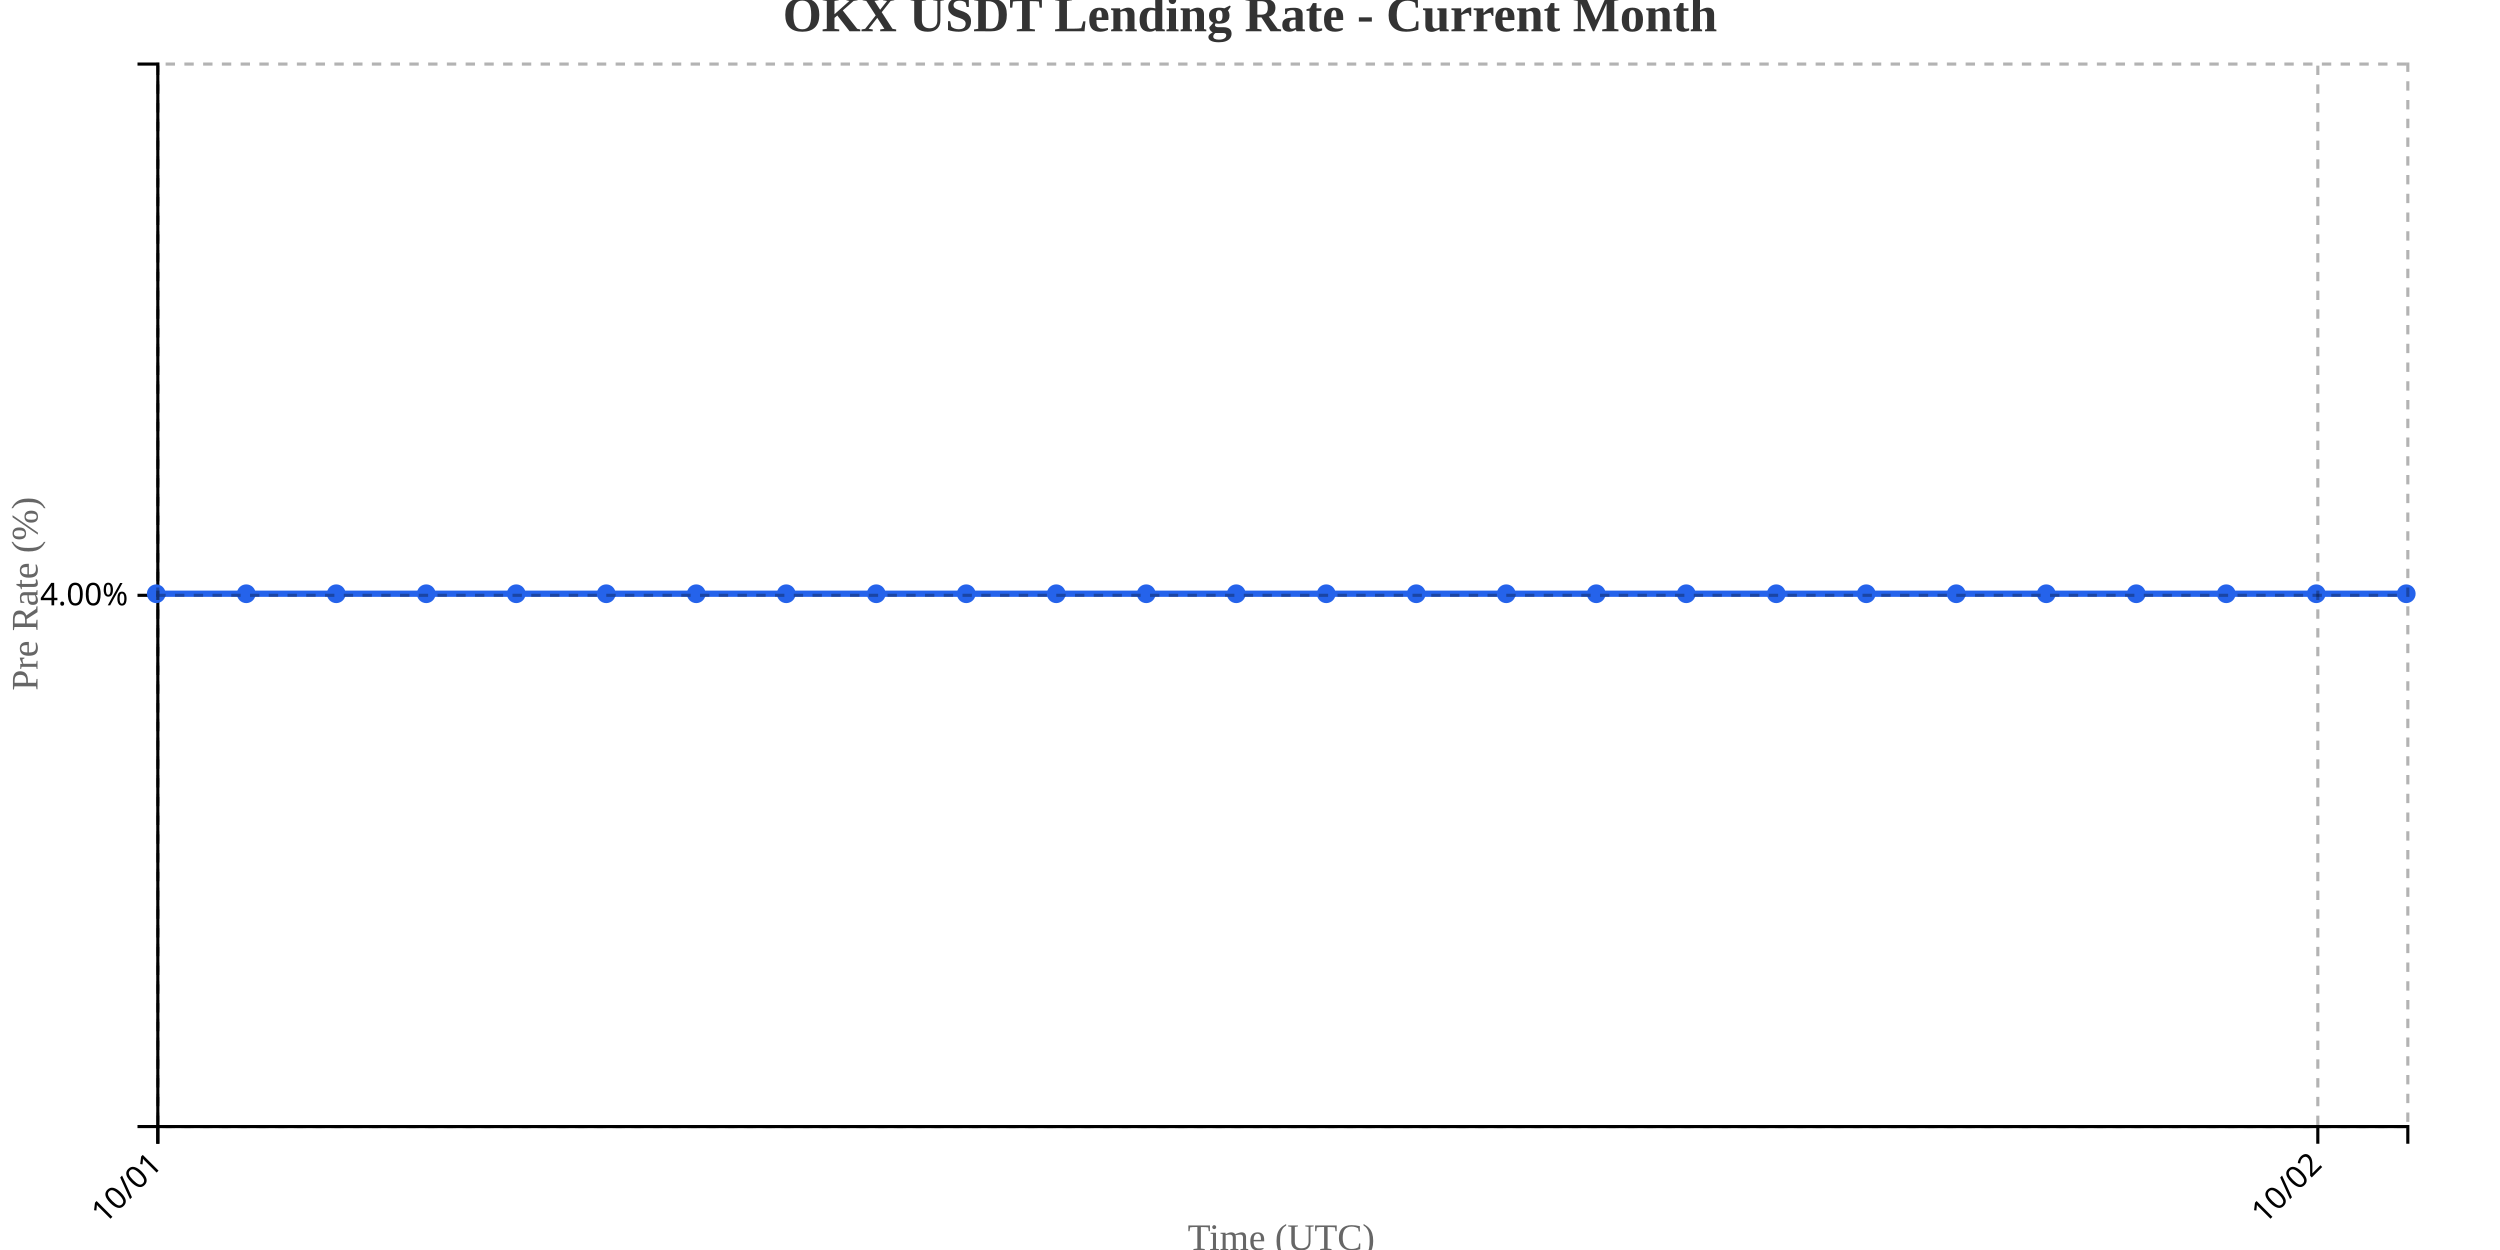
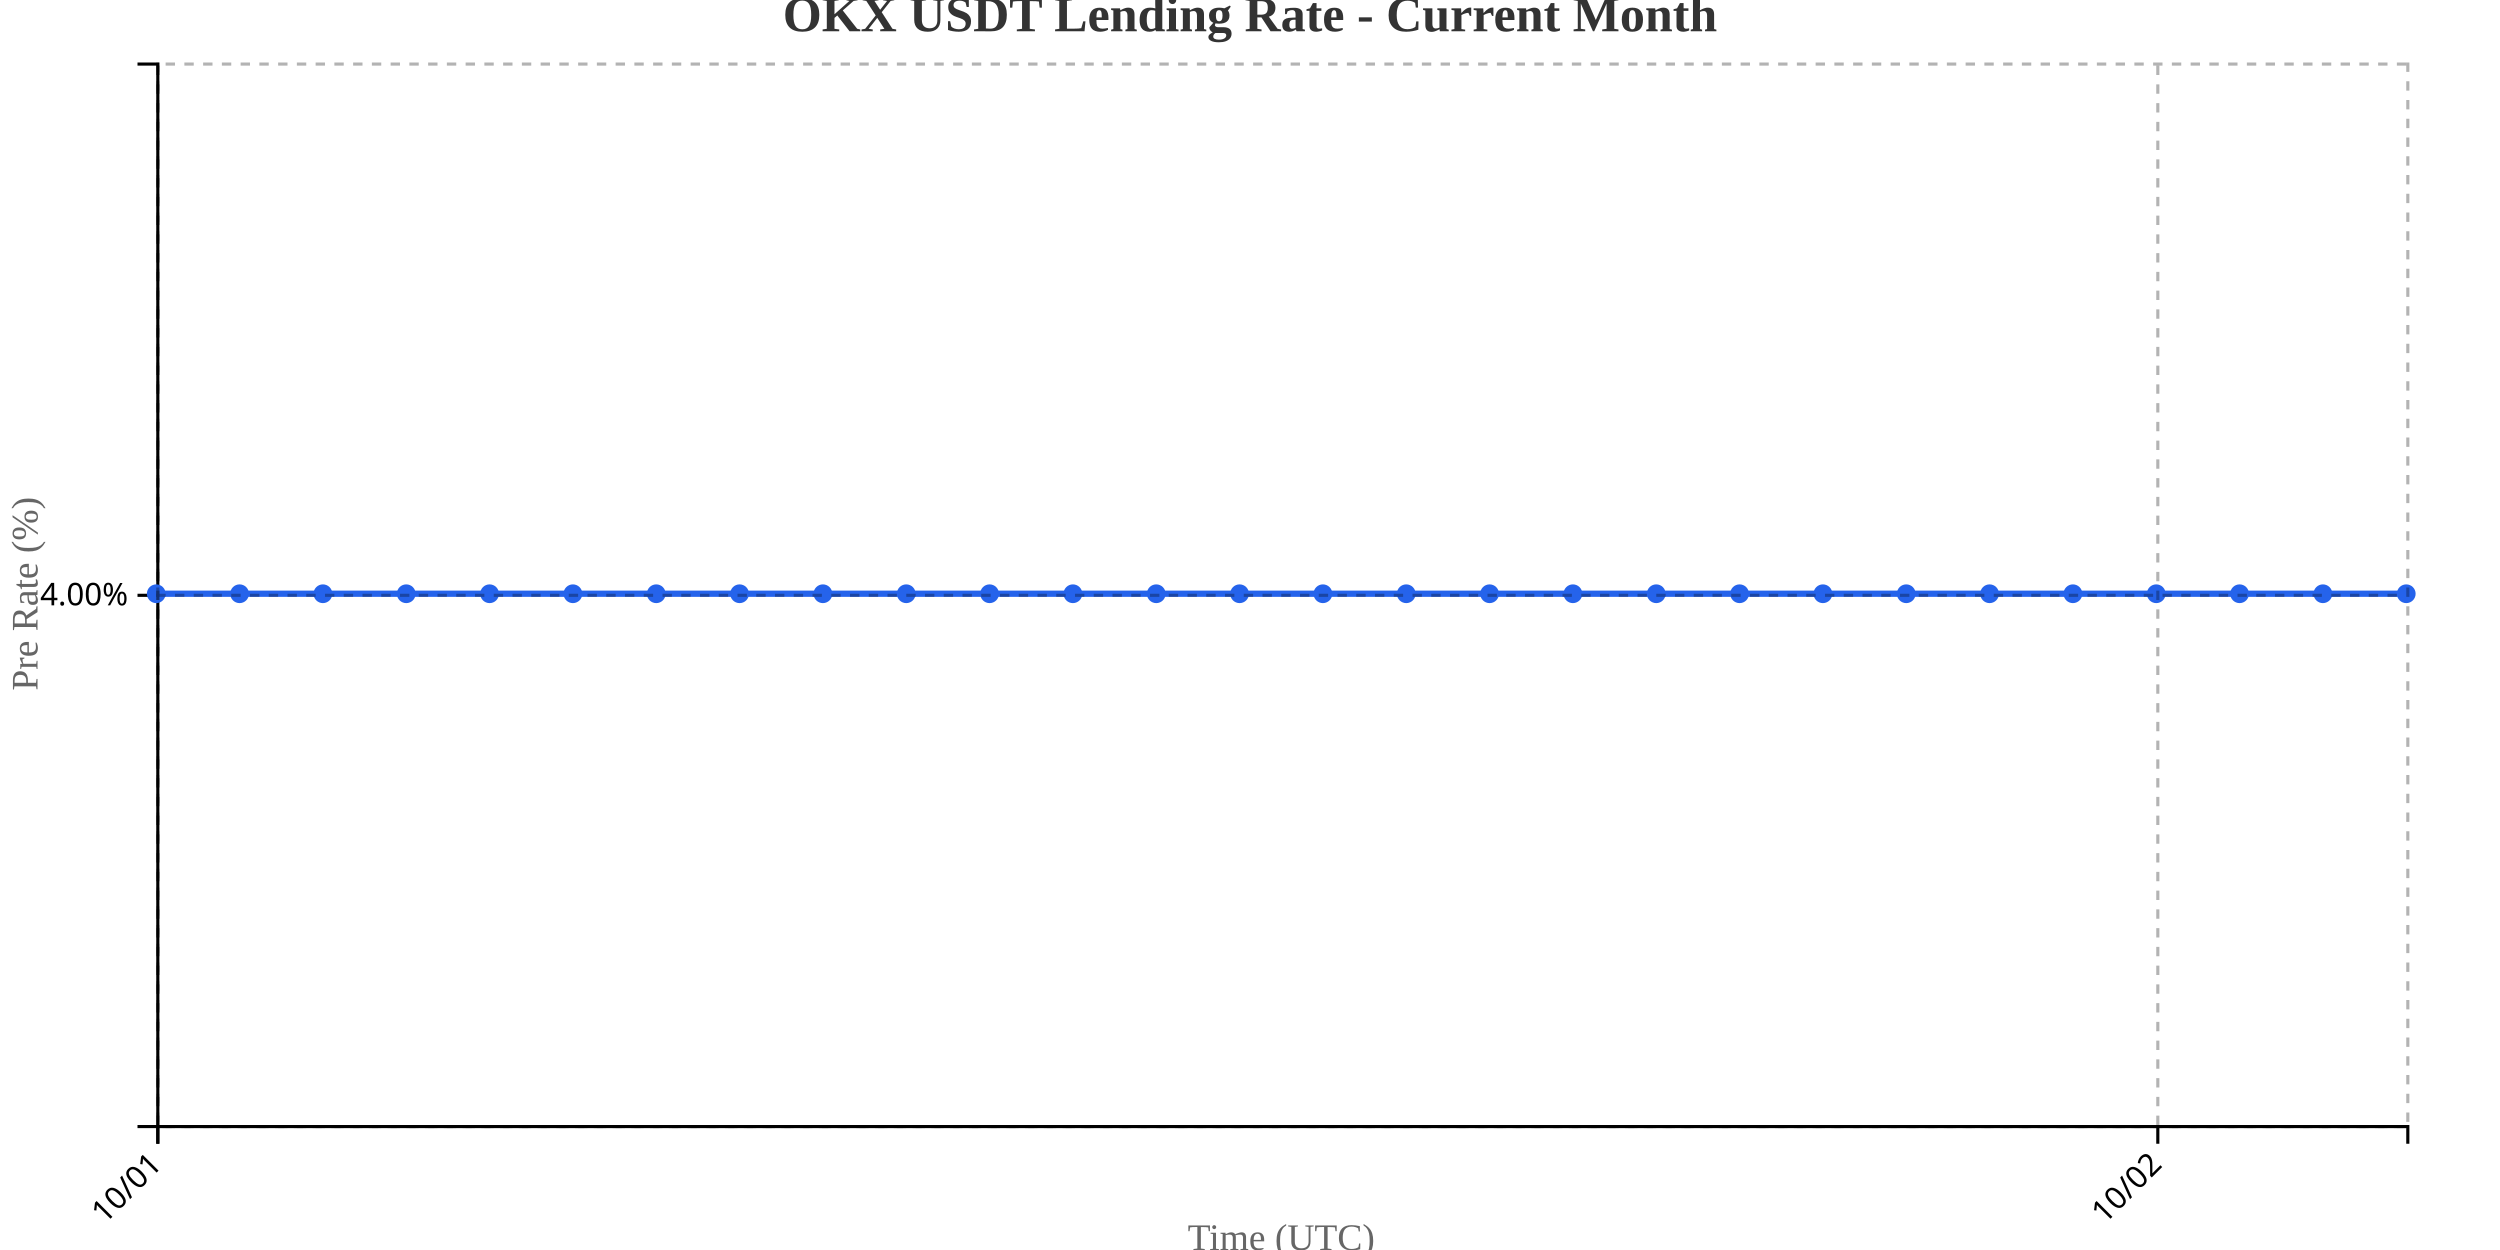
<svg xmlns="http://www.w3.org/2000/svg" width="800" height="400">
  <g transform="translate(50,20)">
    <g transform="translate(0,340)" fill="none" font-size="10" font-family="sans-serif" text-anchor="middle">
      <path class="domain" stroke="currentColor" d="M0.5,6V0.5H720.5V6" />
      <g class="tick" opacity="1" transform="translate(0.5,0)">
        <line stroke="currentColor" y2="6" />
        <text fill="currentColor" y="9" dy=".15em" style="text-anchor: end;" dx="-.8em" transform="rotate(-45)">10/01</text>
      </g>
-       <g class="tick" opacity="1" transform="translate(691.7,0)">
+       <g class="tick" opacity="1" transform="translate(640.5,0)">
        <line stroke="currentColor" y2="6" />
        <text fill="currentColor" y="9" dy=".15em" style="text-anchor: end;" dx="-.8em" transform="rotate(-45)">10/02</text>
      </g>
    </g>
    <g fill="none" font-size="10" font-family="sans-serif" text-anchor="end">
      <path class="domain" stroke="currentColor" d="M-6,340.5H0.5V0.5H-6" />
      <g class="tick" opacity="1" transform="translate(0,170.5)">
        <line stroke="currentColor" x2="-6" />
        <text fill="currentColor" x="-9" dy="0.32em">4.00%</text>
      </g>
    </g>
    <text transform="rotate(-90)" y="-50" x="-170" dy="1em" style="text-anchor: middle; font-size: 12px; fill: #666;">Pre Rate (%)</text>
    <text transform="translate(360, 380)" style="text-anchor: middle; font-size: 12px; fill: #666;">Time (UTC)</text>
-     <path fill="none" stroke="#2563eb" stroke-width="2" d="M0,170C9.6,170,19.2,170,28.8,170C38.4,170,48,170,57.6,170C67.2,170,76.8,170,86.4,170C96,170,105.6,170,115.2,170C124.8,170,134.4,170,144,170C153.6,170,163.2,170,172.8,170C182.4,170,192,170,201.6,170C211.2,170,220.8,170,230.4,170C240,170,249.6,170,259.2,170C268.8,170,278.4,170,288,170C297.6,170,307.2,170,316.8,170C326.4,170,336,170,345.6,170C355.2,170,364.8,170,374.4,170C384,170,393.6,170,403.2,170C412.8,170,422.4,170,432,170C441.6,170,451.2,170,460.8,170C470.4,170,480,170,489.6,170C499.2,170,508.8,170,518.4,170C528,170,537.6,170,547.2,170C556.8,170,566.4,170,576,170C585.6,170,595.2,170,604.8,170C614.4,170,624,170,633.6,170C643.2,170,652.8,170,662.4,170C672,170,681.6,170,691.2,170C700.8,170,710.4,170,720,170" />
+     <path fill="none" stroke="#2563eb" stroke-width="2" d="M0,170C8.889,170,17.778,170,26.667,170C35.556,170,44.444,170,53.333,170C62.222,170,71.111,170,80,170C88.889,170,97.778,170,106.667,170C115.556,170,124.444,170,133.333,170C142.222,170,151.111,170,160,170C168.889,170,177.778,170,186.667,170C195.556,170,204.444,170,213.333,170C222.222,170,231.111,170,240,170C248.889,170,257.778,170,266.667,170C275.556,170,284.444,170,293.333,170C302.222,170,311.111,170,320,170C328.889,170,337.778,170,346.667,170C355.556,170,364.444,170,373.333,170C382.222,170,391.111,170,400,170C408.889,170,417.778,170,426.667,170C435.556,170,444.444,170,453.333,170C462.222,170,471.111,170,480,170C488.889,170,497.778,170,506.667,170C515.556,170,524.444,170,533.333,170C542.222,170,551.111,170,560,170C568.889,170,577.778,170,586.667,170C595.556,170,604.444,170,613.333,170C622.222,170,631.111,170,640,170C648.889,170,657.778,170,666.667,170C675.556,170,684.444,170,693.333,170C702.222,170,711.111,170,720,170" />
    <circle class="dot" cx="0" cy="170" r="3" fill="#2563eb" />
-     <circle class="dot" cx="28.8" cy="170" r="3" fill="#2563eb" />
-     <circle class="dot" cx="57.6" cy="170" r="3" fill="#2563eb" />
-     <circle class="dot" cx="86.4" cy="170" r="3" fill="#2563eb" />
-     <circle class="dot" cx="115.2" cy="170" r="3" fill="#2563eb" />
-     <circle class="dot" cx="144" cy="170" r="3" fill="#2563eb" />
-     <circle class="dot" cx="172.8" cy="170" r="3" fill="#2563eb" />
-     <circle class="dot" cx="201.6" cy="170" r="3" fill="#2563eb" />
-     <circle class="dot" cx="230.4" cy="170" r="3" fill="#2563eb" />
-     <circle class="dot" cx="259.2" cy="170" r="3" fill="#2563eb" />
-     <circle class="dot" cx="288" cy="170" r="3" fill="#2563eb" />
-     <circle class="dot" cx="316.8" cy="170" r="3" fill="#2563eb" />
-     <circle class="dot" cx="345.6" cy="170" r="3" fill="#2563eb" />
-     <circle class="dot" cx="374.4" cy="170" r="3" fill="#2563eb" />
-     <circle class="dot" cx="403.2" cy="170" r="3" fill="#2563eb" />
-     <circle class="dot" cx="432" cy="170" r="3" fill="#2563eb" />
-     <circle class="dot" cx="460.8" cy="170" r="3" fill="#2563eb" />
-     <circle class="dot" cx="489.6" cy="170" r="3" fill="#2563eb" />
-     <circle class="dot" cx="518.4" cy="170" r="3" fill="#2563eb" />
-     <circle class="dot" cx="547.2" cy="170" r="3" fill="#2563eb" />
-     <circle class="dot" cx="576" cy="170" r="3" fill="#2563eb" />
-     <circle class="dot" cx="604.8" cy="170" r="3" fill="#2563eb" />
-     <circle class="dot" cx="633.6" cy="170" r="3" fill="#2563eb" />
-     <circle class="dot" cx="662.4" cy="170" r="3" fill="#2563eb" />
-     <circle class="dot" cx="691.2" cy="170" r="3" fill="#2563eb" />
+     <circle class="dot" cx="26.667" cy="170" r="3" fill="#2563eb" />
+     <circle class="dot" cx="53.333" cy="170" r="3" fill="#2563eb" />
+     <circle class="dot" cx="80" cy="170" r="3" fill="#2563eb" />
+     <circle class="dot" cx="106.667" cy="170" r="3" fill="#2563eb" />
+     <circle class="dot" cx="133.333" cy="170" r="3" fill="#2563eb" />
+     <circle class="dot" cx="160" cy="170" r="3" fill="#2563eb" />
+     <circle class="dot" cx="186.667" cy="170" r="3" fill="#2563eb" />
+     <circle class="dot" cx="213.333" cy="170" r="3" fill="#2563eb" />
+     <circle class="dot" cx="240" cy="170" r="3" fill="#2563eb" />
+     <circle class="dot" cx="266.667" cy="170" r="3" fill="#2563eb" />
+     <circle class="dot" cx="293.333" cy="170" r="3" fill="#2563eb" />
+     <circle class="dot" cx="320" cy="170" r="3" fill="#2563eb" />
+     <circle class="dot" cx="346.667" cy="170" r="3" fill="#2563eb" />
+     <circle class="dot" cx="373.333" cy="170" r="3" fill="#2563eb" />
+     <circle class="dot" cx="400" cy="170" r="3" fill="#2563eb" />
+     <circle class="dot" cx="426.667" cy="170" r="3" fill="#2563eb" />
+     <circle class="dot" cx="453.333" cy="170" r="3" fill="#2563eb" />
+     <circle class="dot" cx="480" cy="170" r="3" fill="#2563eb" />
+     <circle class="dot" cx="506.667" cy="170" r="3" fill="#2563eb" />
+     <circle class="dot" cx="533.333" cy="170" r="3" fill="#2563eb" />
+     <circle class="dot" cx="560" cy="170" r="3" fill="#2563eb" />
+     <circle class="dot" cx="586.667" cy="170" r="3" fill="#2563eb" />
+     <circle class="dot" cx="613.333" cy="170" r="3" fill="#2563eb" />
+     <circle class="dot" cx="640" cy="170" r="3" fill="#2563eb" />
+     <circle class="dot" cx="666.667" cy="170" r="3" fill="#2563eb" />
+     <circle class="dot" cx="693.333" cy="170" r="3" fill="#2563eb" />
    <circle class="dot" cx="720" cy="170" r="3" fill="#2563eb" />
    <g class="grid" transform="translate(0,340)" fill="none" font-size="10" font-family="sans-serif" text-anchor="middle" style="stroke-dasharray: 3,3; opacity: 0.3;">
      <path class="domain" stroke="currentColor" d="M0.5,-340V0.5H720.5V-340" />
      <g class="tick" opacity="1" transform="translate(0.5,0)">
        <line stroke="currentColor" y2="-340" />
        <text fill="currentColor" y="3" dy="0.71em" />
      </g>
-       <g class="tick" opacity="1" transform="translate(691.7,0)">
+       <g class="tick" opacity="1" transform="translate(640.5,0)">
        <line stroke="currentColor" y2="-340" />
        <text fill="currentColor" y="3" dy="0.71em" />
      </g>
    </g>
    <g class="grid" fill="none" font-size="10" font-family="sans-serif" text-anchor="end" style="stroke-dasharray: 3,3; opacity: 0.3;">
      <path class="domain" stroke="currentColor" d="M720,340.5H0.5V0.5H720" />
      <g class="tick" opacity="1" transform="translate(0,170.5)">
        <line stroke="currentColor" x2="720" />
        <text fill="currentColor" x="-3" dy="0.32em" />
      </g>
    </g>
  </g>
  <text x="400" y="10" text-anchor="middle" style="font-size: 16px; font-weight: bold; fill: #333;">OKX USDT Lending Rate - Current Month</text>
</svg>
